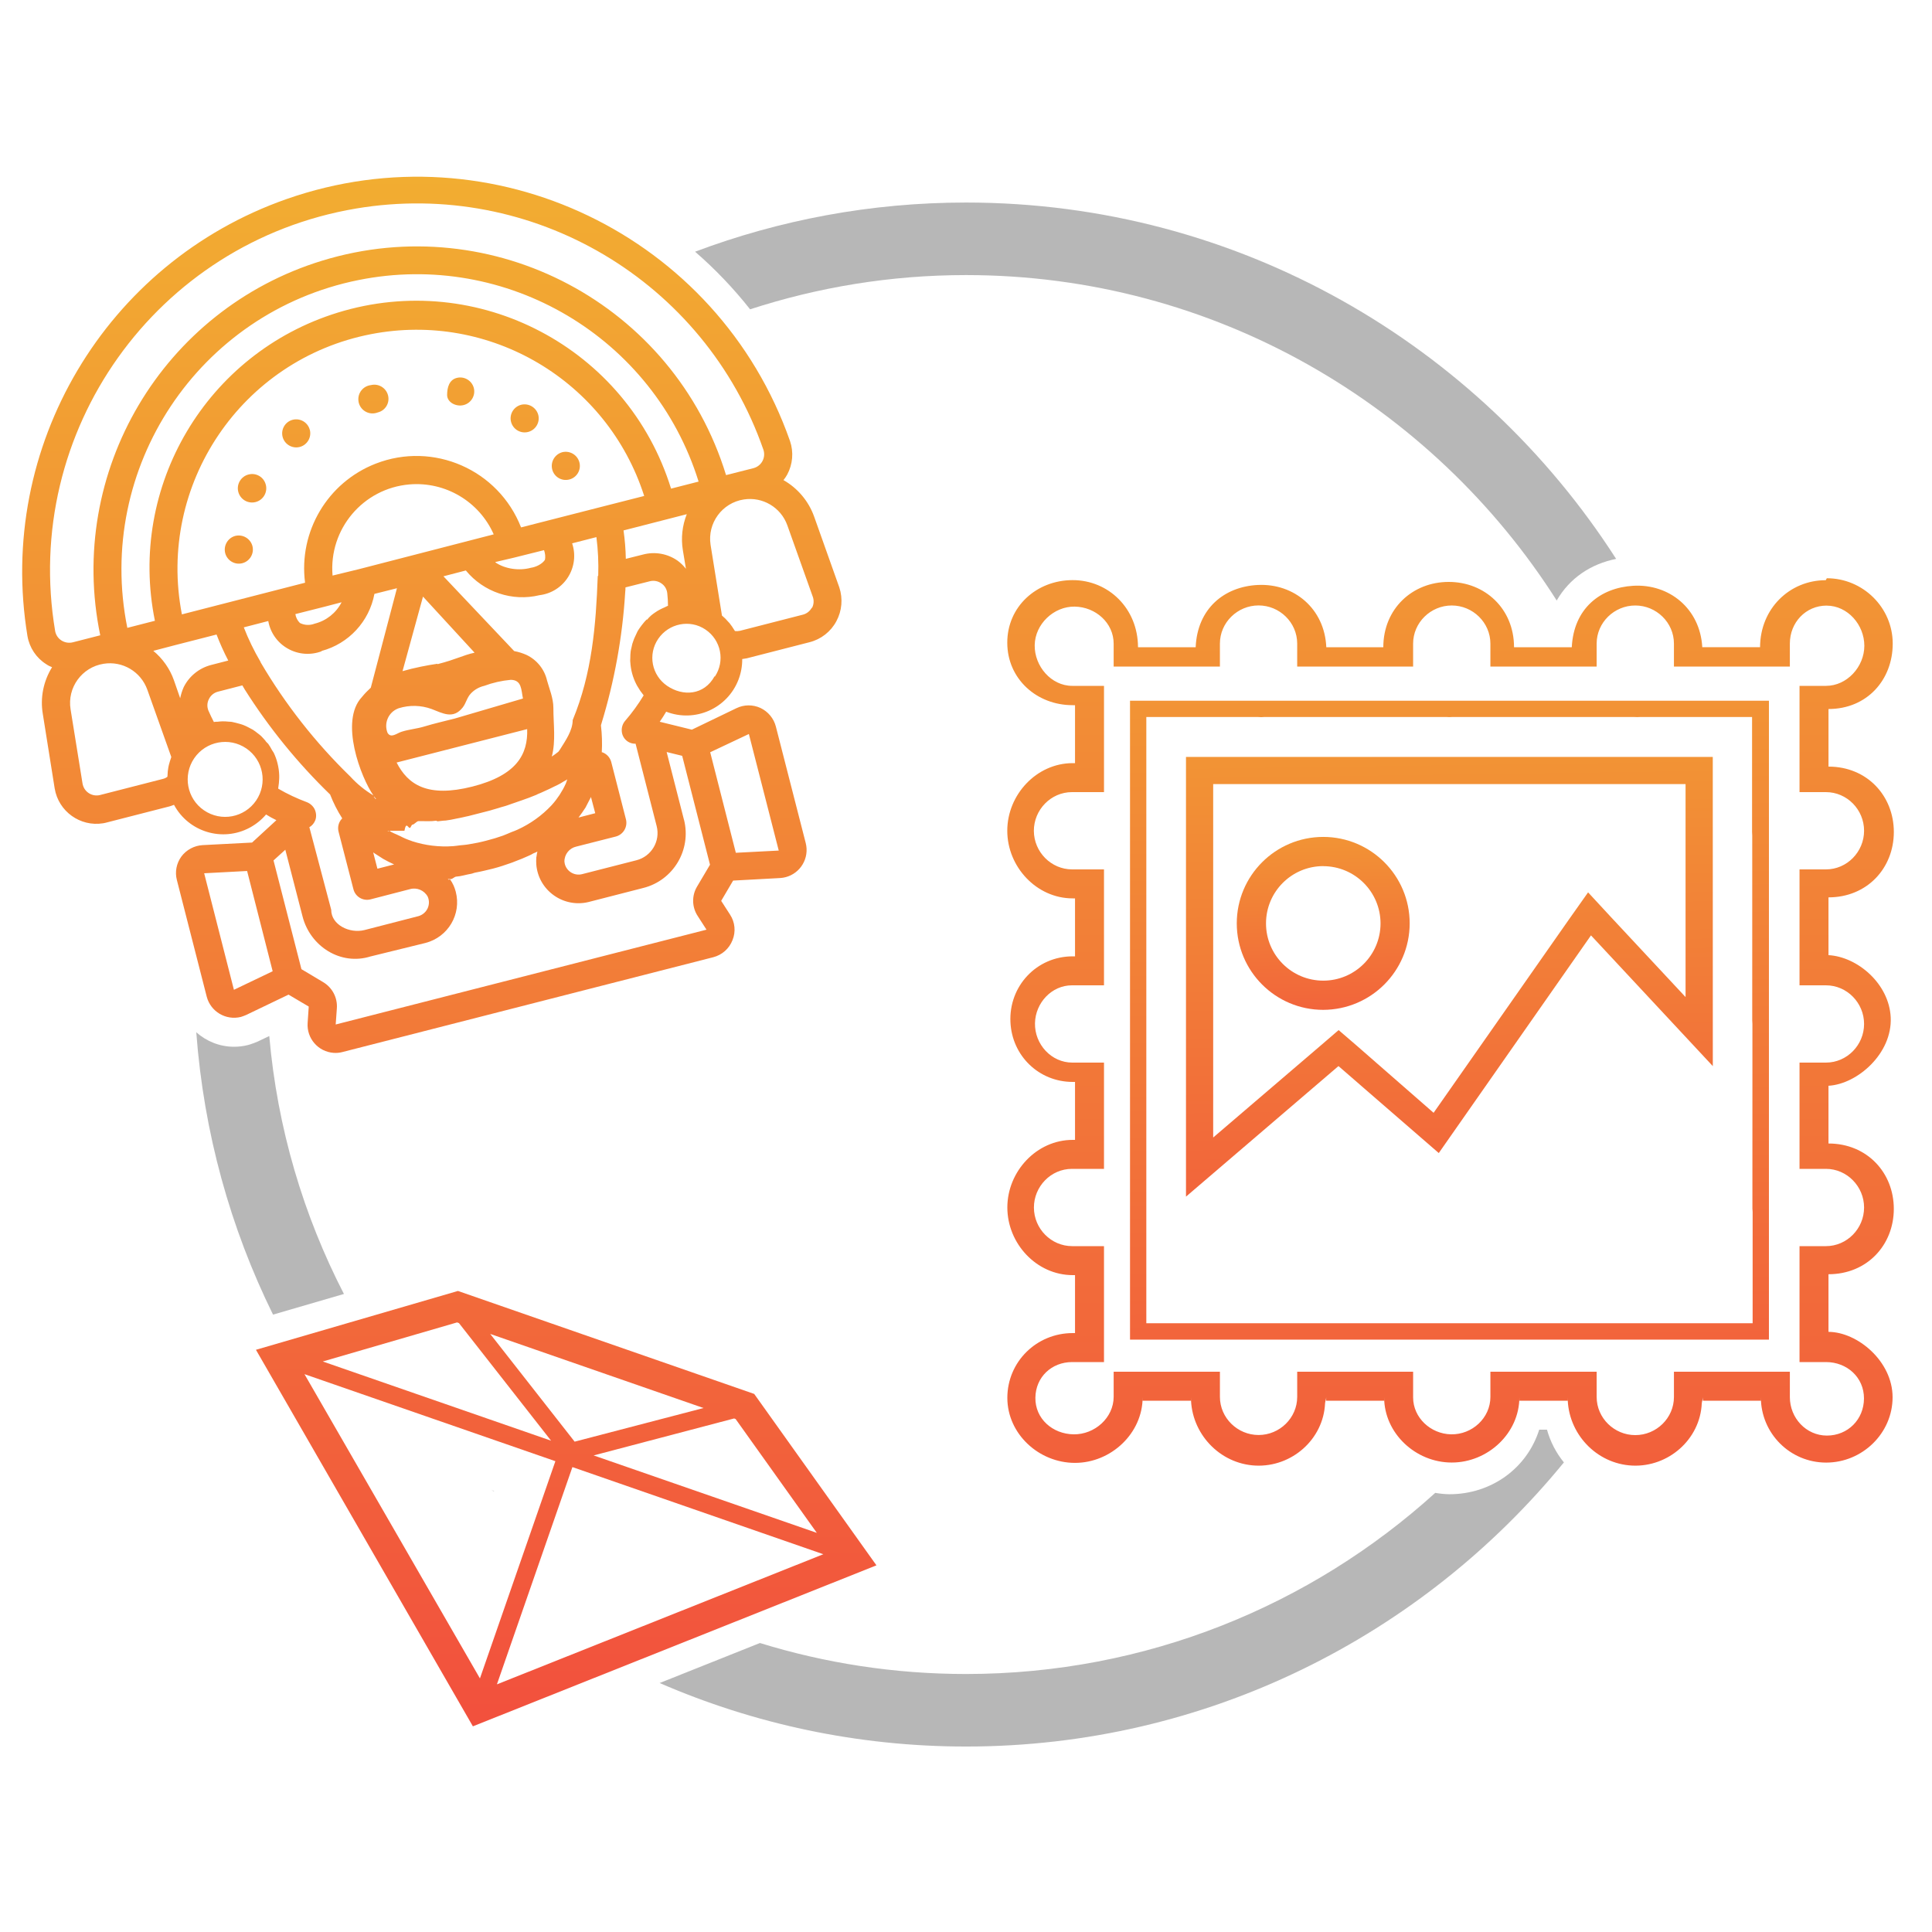
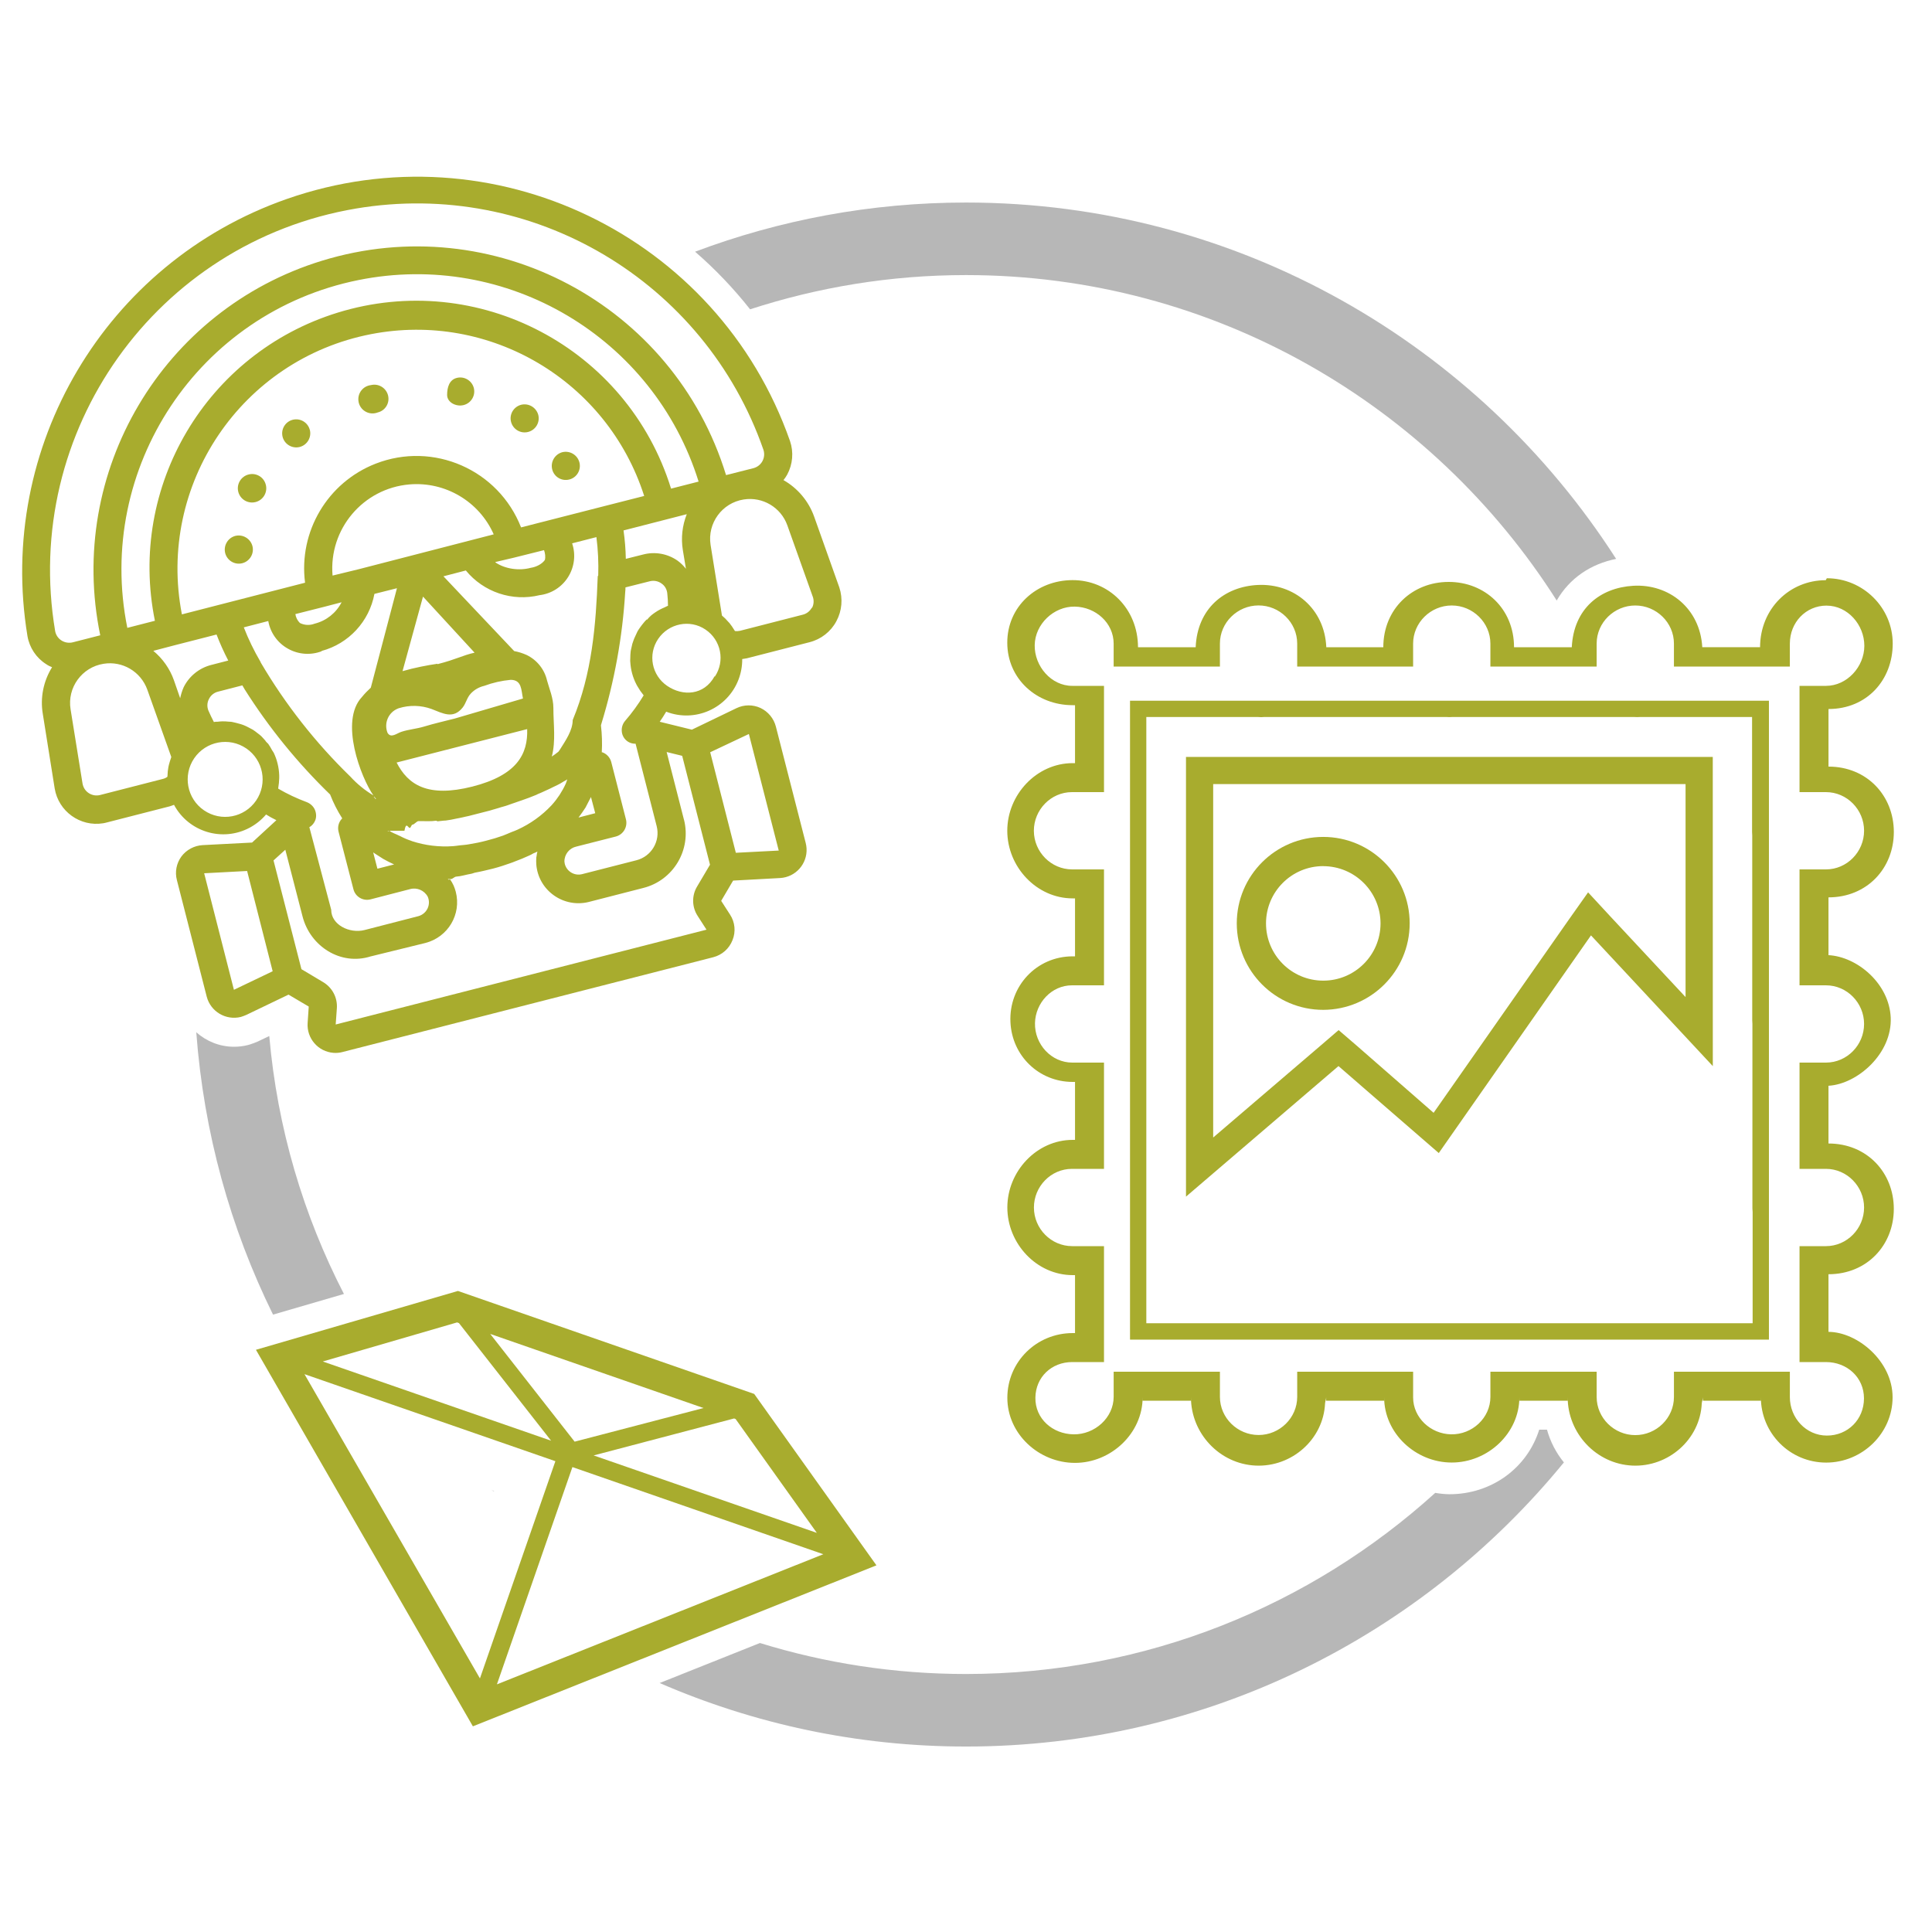
<svg xmlns="http://www.w3.org/2000/svg" version="1.1" id="Layer_1" x="0px" y="0px" width="200px" height="200px" viewBox="0 0 200 200" enable-background="new 0 0 200 200" xml:space="preserve">
  <path id="Path_94" opacity="0.5" fill="#CFCFCF" enable-background="new    " d="M50.891,154.233l0.223,0.213l0.04-0.121  L50.891,154.233z" />
  <linearGradient id="Path_98_1_" gradientUnits="userSpaceOnUse" x1="-2291.981" y1="471.394" x2="-2292.098" y2="478.488" gradientTransform="matrix(22.481 0 0 -22.479 51677.344 10778.758)">
-     <stop offset="0" style="stop-color:#F2453F" />
-     <stop offset="1" style="stop-color:#F2B730" />
+     <stop offset="0" style="stop-color:#a8ac2e" />
+     <stop offset="1" style="stop-color:#a8ac2e" />
  </linearGradient>
  <path id="Path_98" fill="url(#Path_98_1_)" d="M183.119,138.678h-66.14V72.541h66.14V138.678z M118.667,136.982h62.765v-11.504  c0-0.15-0.023-0.265-0.023-0.368c0-0.108,0-0.229,0-0.327v-18.791c0-0.154-0.018-0.265-0.018-0.373c0-0.115,0-0.207,0-0.316v-18.81  c0-0.155-0.017-0.265-0.017-0.362c0-0.104,0-0.218,0-0.333V74.222h-11.528c-0.247,0.017-0.499,0.017-0.746,0h-18.698  c-0.241,0.02-0.479,0.02-0.72,0H130.92c-0.246,0.026-0.494,0.026-0.735,0h-11.518V136.982z" />
  <linearGradient id="Path_99_1_" gradientUnits="userSpaceOnUse" x1="-2270.452" y1="465.828" x2="-2270.57" y2="472.93" gradientTransform="matrix(18.537 0 0 -15.471 42238.445 7360.744)">
-     <stop offset="0" style="stop-color:#F2453F" />
-     <stop offset="1" style="stop-color:#F2B730" />
+     <stop offset="0" style="stop-color:#a8ac2e" />
+     <stop offset="1" style="stop-color:#a8ac2e" />
  </linearGradient>
  <path id="Path_99" fill="url(#Path_99_1_)" d="M174.489,81.167v22.05l-7.74-8.299l-2.351-2.541l-2.011,2.846l-13.981,19.975  l-7.987-6.976l-1.845-1.587l-1.839,1.581l-11.147,9.539V81.167H174.489z M177.306,78.355h-54.533v45.52l15.785-13.515l10.383,9.004  l15.757-22.534l12.612,13.534L177.306,78.355z" />
  <linearGradient id="Path_100_1_" gradientUnits="userSpaceOnUse" x1="-2020.72" y1="438.268" x2="-2020.838" y2="445.365" gradientTransform="matrix(6.084 0 0 -6.084 12431.385 2782.775)">
-     <stop offset="0" style="stop-color:#F2453F" />
-     <stop offset="1" style="stop-color:#F2B730" />
+     <stop offset="0" style="stop-color:#a8ac2e" />
+     <stop offset="1" style="stop-color:#a8ac2e" />
  </linearGradient>
  <path id="Path_100" fill="url(#Path_100_1_)" d="M136.983,104.539c-4.943,0.005-8.948-4.007-8.953-8.949  c0-4.942,4.004-8.948,8.946-8.953c4.941,0,8.953,4.005,8.953,8.947c0,0.006,0,0.006,0,0.012  C145.919,100.532,141.918,104.525,136.983,104.539z M136.983,89.66c-3.27,0-5.926,2.653-5.926,5.93c0,3.275,2.656,5.926,5.926,5.926  c3.274,0,5.924-2.65,5.93-5.92c-0.006-3.275-2.655-5.924-5.93-5.931V89.66z" />
  <g>
    <linearGradient id="SVGID_1_" gradientUnits="userSpaceOnUse" x1="150.161" y1="198" x2="150.161" y2="0.855">
-       <stop offset="0" style="stop-color:#F2453F" />
-       <stop offset="1" style="stop-color:#F2B730" />
+       <stop offset="0" style="stop-color:#a8ac2e" />
+       <stop offset="1" style="stop-color:#a8ac2e" />
    </linearGradient>
    <path fill="url(#SVGID_1_)" d="M196.049,86.125c0-3.735-2.763-6.767-6.763-6.767v-5.961c4,0,6.648-3.031,6.648-6.77   c0-3.735-3.085-6.767-6.82-6.767l-0.116,0.202c-3.729,0-6.785,2.937-6.797,6.937h-5.982c-0.224-4-3.425-6.577-7.154-6.359   C165.641,60.846,162.909,63,162.71,67h-5.978c0-4-3.034-6.766-6.769-6.76c-3.735,0-6.76,2.76-6.764,6.76h-5.901   c-0.172-4-3.339-6.618-7.074-6.445c-3.487,0.164-6.28,2.445-6.448,6.445h-5.97c-0.007-4-3.045-6.954-6.78-6.946   c-3.734,0.009-6.764,2.749-6.753,6.489c0.007,3.73,3.035,6.457,6.764,6.457h0.249v6h-0.243c-3.734,0-6.77,3.263-6.77,6.999   c0,3.742,3.035,7.001,6.77,7.001h0.243v6h-0.243c-3.734,0-6.62,3.084-6.442,6.814c0.162,3.492,2.954,6.186,6.442,6.186h0.243v6   h-0.243c-3.734,0-6.763,3.262-6.763,6.998c0,3.74,3.028,7.002,6.763,7.002h0.243v6h-0.243c-3.734,0-6.763,2.966-6.763,6.705   c0,3.736,3.266,6.732,7,6.732c3.74,0,7.006-3.06,7.006-6.796V145h5v-0.358c0,3.736,2.961,6.902,6.695,7.075   c3.736,0.172,7.019-2.713,7.189-6.441c0.013-0.214,0.115-0.426,0.115-0.634V145h6v-0.358c0,3.736,3.268,6.765,7.002,6.759   c3.735,0,6.998-3.029,6.998-6.759V145h5v-0.358c0,3.736,2.958,6.902,6.693,7.075c3.734,0.172,7.02-2.713,7.189-6.441   c0.012-0.214,0.117-0.426,0.117-0.634V145h6v-0.358c0,3.736,3.02,6.765,6.762,6.765c3.734,0,6.874-3.028,6.874-6.765   c0-3.729-3.636-6.756-6.636-6.769v-5.965c4,0,6.763-3.027,6.763-6.769c0-3.735-2.763-6.764-6.763-6.764v-5.977   c3-0.172,6.614-3.344,6.442-7.073c-0.161-3.495-3.442-6.283-6.442-6.449v-5.981C193.286,92.896,196.049,89.867,196.049,86.125z    M189.022,102c2.178,0,3.947,1.815,3.947,4c0,2.184-1.77,4-3.947,4h-2.736v11h2.736c2.178,0,3.947,1.822,3.947,4   c0,2.182-1.77,4-3.947,4h-2.736v12h2.736c2.178,0,3.942,1.586,3.936,3.764c-0.005,2.178-1.667,3.847-3.844,3.847   c-2.149-0.006-3.828-1.824-3.828-3.979V142h-12v2.62c0,2.177-1.824,3.947-4.008,3.942c-2.17,0-3.992-1.766-3.992-3.942V142h-11   v2.607c0,2.185-1.894,3.92-4.077,3.874c-2.104-0.041-3.923-1.718-3.923-3.816V142h-12v2.604c0,2.177-1.816,3.947-3.998,3.947   c-2.18,0-4.002-1.771-4.002-3.947V142h-11v2.59c0,2.18-1.963,3.92-4.141,3.892c-2.18-0.028-3.996-1.618-3.962-3.795   c0.029-2.133,1.676-3.687,3.813-3.687h3.289v-12h-3.295c-2.178,0-3.953-1.806-3.959-3.989c-0.006-2.178,1.752-4.011,3.937-4.011   h3.317v-11h-3.278c-2.184,0-3.912-1.905-3.866-4.083c0.045-2.104,1.725-3.917,3.827-3.917h3.317V90h-3.295   c-2.178,0-3.953-1.803-3.965-3.986C107.02,83.831,108.784,82,110.969,82h3.317V71h-3.203h-0.086c-2.178,0-3.919-2.036-3.885-4.214   s1.971-4.024,4.146-3.99c2.156,0.035,4.027,1.683,4.027,3.834V69h11v-2.378c0-2.179,1.822-3.948,4-3.948c2.184,0,4,1.769,4,3.948   V69h12v-2.37c0-2.18,1.818-3.951,3.998-3.951c2.184,0,4.002,1.771,4.002,3.951V69h11v-2.378c0-2.179,1.821-3.942,3.999-3.942   s4.001,1.764,4.001,3.942V69h12v-2.378c0-2.176,1.641-3.934,3.818-3.931l-0.01,0.003c2.179,0.006,3.903,1.983,3.903,4.161   C192.991,69.027,191.2,71,189.027,71h-2.741v11h2.736c2.178,0,3.947,1.813,3.947,3.998c0,2.183-1.77,4.002-3.947,4.002h-2.736v12   H189.022z" />
    <linearGradient id="SVGID_2_" gradientUnits="userSpaceOnUse" x1="44.703" y1="198" x2="44.703" y2="0.855">
-       <stop offset="0" style="stop-color:#F2453F" />
-       <stop offset="1" style="stop-color:#F2B730" />
+       <stop offset="0" style="stop-color:#a8ac2e" />
+       <stop offset="1" style="stop-color:#a8ac2e" />
    </linearGradient>
    <path fill="url(#SVGID_2_)" d="M31.961,104.199l-0.115,1.7c-0.109,1.594,1.091,2.977,2.684,3.092   c0.315,0.023,0.626-0.005,0.925-0.086l38.387-9.815c0.908-0.236,1.649-0.891,1.988-1.771c0.356-0.868,0.258-1.862-0.259-2.644   l-0.914-1.419l1.235-2.098l4.867-0.264c1.599-0.093,2.822-1.46,2.736-3.063c-0.012-0.189-0.041-0.374-0.086-0.557L80.317,75.21   c-0.219-0.844-0.806-1.549-1.593-1.922c-0.792-0.365-1.706-0.356-2.488,0.023l-4.613,2.224l-3.327-0.819   c0.24-0.331,0.447-0.681,0.667-1.042c2.975,1.155,6.326-0.322,7.48-3.305c0.265-0.685,0.397-1.414,0.392-2.146   c0.154-0.018,0.292-0.044,0.465-0.073l6.505-1.669c1.188-0.301,2.202-1.091,2.776-2.174c0.58-1.074,0.688-2.338,0.304-3.5   l-2.608-7.335c-0.574-1.598-1.701-2.937-3.172-3.772c0.144-0.178,0.275-0.368,0.386-0.569c0.573-1.068,0.683-2.322,0.292-3.471   C74.307,24.345,50.964,13.134,29.655,20.61C10.924,27.185-0.386,46.263,2.843,65.847c0.207,1.2,0.908,2.258,1.938,2.907   c0.189,0.132,0.396,0.235,0.609,0.316c-0.897,1.442-1.241,3.161-0.959,4.833l1.229,7.712c0.391,2.379,2.644,4,5.022,3.609   c0.127-0.023,0.247-0.046,0.367-0.081l6.523-1.672c0.149-0.041,0.292-0.104,0.441-0.156c1.512,2.816,5.022,3.879,7.844,2.362   c0.638-0.345,1.213-0.805,1.686-1.362c0.343,0.218,0.7,0.413,1.068,0.591l-2.518,2.316l-5.12,0.265   c-0.868,0.051-1.673,0.482-2.194,1.176c-0.513,0.702-0.69,1.598-0.467,2.443l3.087,12.063c0.402,1.551,1.977,2.487,3.534,2.104   c0.184-0.058,0.373-0.127,0.545-0.202l4.391-2.108L31.961,104.199z M77.523,75.983l3.092,12.067l-4.442,0.23l-2.654-10.407   L77.523,75.983z M73.996,70.051C73.99,70.057,73.984,70,73.984,70h-0.006c-1.097,2-3.293,2.1-4.908,1.004   c-1.608-1.098-2.028-3.26-0.931-4.872c1.094-1.604,3.276-2.046,4.884-0.966C74.646,66.252,75.082,68.43,73.996,70.051z    M16.036,64.263l-2.855,0.732C9.843,48.449,20.555,32.33,37.098,28.994c15.349-3.097,30.562,5.914,35.221,20.86l-2.851,0.729   c-4.511-14.567-19.975-22.721-34.541-18.21C21.37,36.574,13.204,50.359,16.036,64.263z M70.686,56.936l0.322,1.945   c-0.247-0.316-0.534-0.598-0.862-0.839c-1.045-0.733-2.362-0.965-3.598-0.632l-1.763,0.442c-0.019-0.985-0.099-1.968-0.237-2.942   l6.546-1.681C70.629,54.405,70.485,55.687,70.686,56.936z M38.409,34.591c12.308-2.388,24.455,4.81,28.277,16.751l-4.183,1.065   l-8.563,2.189c-2.338-5.979-9.079-8.933-15.061-6.594c-4.971,1.942-7.982,7.025-7.299,12.321L18.83,63.6   C16.227,50.182,24.99,37.195,38.409,34.591z M59.286,74.54v-0.011c0,1.086-0.73,2.121-1.327,3.075   c-0.059,0.069-0.097,0.152-0.153,0.213c-0.23,0.178-0.44,0.344-0.683,0.5c0.426-1.632,0.163-3.345,0.163-5v-0.034   c0-1.023-0.432-2.006-0.655-2.833c-0.265-1.161-1.05-2.135-2.118-2.649c-0.414-0.185-0.844-0.319-1.285-0.402l-7.323-7.74   l2.319-0.604c1.839,2.246,4.811,3.242,7.631,2.557c1.223-0.148,2.31-0.841,2.959-1.884c0.65-1.04,0.805-2.315,0.414-3.482   l2.512-0.644c0.172,1.315,0.229,2.643,0.189,3.971c-0.012,0.028-0.052,0.061-0.052,0.092C61.693,64.714,61.286,69.719,59.286,74.54   z M61.618,84.183l-1.73,0.448c0.253-0.339,0.506-0.689,0.729-1.04c0.134-0.258,0.254-0.494,0.375-0.729   c0.045-0.109,0.126-0.207,0.166-0.316l0.017-0.045L61.618,84.183z M40.115,75.857c-0.391-0.995,0.091-2.119,1.086-2.512   c0.029-0.011,0.057-0.022,0.092-0.034c1.103-0.339,2.287-0.311,3.374,0.081c1.171,0.451,2.251,1.091,3.233-0.156   c0.346-0.442,0.438-1.022,0.835-1.437c0.372-0.401,0.861-0.678,1.396-0.801c0.885-0.33,1.81-0.537,2.747-0.623   c1.149,0.022,1.068,1.028,1.259,1.936l-7.045,2.068c-1.052,0.271-2.127,0.511-3.179,0.831c-0.775,0.238-1.598,0.296-2.351,0.543   C41.064,75.911,40.471,76.465,40.115,75.857z M40.261,86l-0.012,0.062c-0.063-0.044-0.115-0.058-0.167-0.062H40.261z    M34.426,59.583c-0.407-4.804,3.154-9.027,7.959-9.436c3.712-0.313,7.219,1.764,8.724,5.169l-13.987,3.612L34.426,59.583z    M35.362,62.347c-0.569,1.109-1.586,1.918-2.798,2.217c-0.495,0.192-1.047,0.167-1.522-0.075c-0.248-0.247-0.414-0.569-0.466-0.918   l3.039-0.768L35.362,62.347z M41.67,69.478l2.119-7.717l5.339,5.804c-1.27,0.282-1.842,0.678-3.842,1.19v-0.043   C44.286,68.857,42.91,69.116,41.67,69.478z M54.573,75.477c0.086,2.581-1.046,4.771-5.672,5.949   c-4.632,1.171-6.666-0.19-7.844-2.489L54.573,75.477z M51.286,58.22v-0.04l1.904-0.447l3.129-0.782   c0.113,0.328,0.166,0.681,0.086,1.017c-0.311,0.443-0.93,0.735-1.459,0.811C53.745,59.106,52.286,58.904,51.286,58.22z    M27.771,64.289c0.214,1.212,0.961,2.265,2.036,2.862c1.062,0.6,2.339,0.701,3.481,0.27l0.006-0.035   c2.805-0.752,4.931-3.052,5.466-5.907l2.332-0.586L38.385,71.19c-0.327,0.299-0.639,0.621-0.919,0.966   c-2.351,2.498-0.092,8.363,1.188,10.186c-0.882-0.531-1.684-1.179-2.378-1.941c-3.609-3.505-6.735-7.481-9.286-11.82   c-0.023-0.032,0-0.046-0.029-0.081c-0.666-1.137-1.246-2.327-1.723-3.557L27.771,64.289z M38.713,82.557   c-0.049-0.013,0.008-0.039,0.054-0.064c0.059,0.076,0.117,0.153,0.17,0.208C38.639,82.684,38.995,82.614,38.713,82.557z    M38.685,88.274c0.097,0.075,0.195,0.127,0.292,0.195c0.23,0.143,0.449,0.294,0.701,0.448c0.356,0.201,0.736,0.396,1.121,0.569   l-1.729,0.442l-0.437-1.685L38.685,88.274z M40.334,86c0.143,0,0.281,0,0.448,0h0.293h0.511h0.281c0.185-1,0.374-0.277,0.558-0.294   c0.086,0,0.172-0.307,0.248-0.33C42.901,85.359,43.126,85,43.338,85H43.5c0.556,0,1.114,0.04,1.644-0.04l0.155,0.062l0.626-0.069   l0.212-0.011c0.173-0.023,0.352-0.052,0.524-0.081l0.229-0.046l0.46-0.094l0.212-0.04l0.397-0.085l0.218-0.052l0.322-0.068   l2.218-0.568l0.328-0.099l0.201-0.057l0.39-0.115l0.214-0.069l0.466-0.132l0.212-0.069c0.161-0.059,0.315-0.104,0.5-0.178   l0.206-0.069l0.593-0.207l0.138-0.046c0.517-0.173,1.039-0.374,1.557-0.586l0.156-0.081c0.2-0.075,0.396-0.166,0.586-0.253   c0.081-0.029,0.16-0.069,0.235-0.109c0.172-0.081,0.345-0.149,0.5-0.23l0.265-0.132c0.155-0.075,0.298-0.138,0.453-0.218   l0.265-0.138c0.133-0.086,0.271-0.16,0.401-0.241l0.26-0.144c0.022-0.023,0.052-0.047,0.081-0.064   c-0.042,0.15-0.093,0.293-0.15,0.437L58.55,81.16c-0.168,0.374-0.369,0.73-0.587,1.069c-0.017,0.034-0.04,0.069-0.062,0.098   c-0.23,0.346-0.482,0.678-0.765,0.989c-0.017,0.017-0.034,0.035-0.046,0.052c-0.993,1.058-2.189,1.914-3.512,2.517   c-0.188,0.092-0.425,0.173-0.631,0.253c-0.294,0.121-0.593,0.258-0.886,0.368c-0.552,0.196-1.115,0.368-1.735,0.523   c-0.58,0.154-1.172,0.275-1.764,0.368c-0.322,0.062-0.639,0.08-0.966,0.114c-0.218,0.023-0.46,0.07-0.673,0.081   c-1.453,0.109-2.912-0.069-4.292-0.522l-0.045-0.023c-0.421-0.138-0.806-0.305-1.174-0.5c-0.027-0.017-0.07-0.034-0.105-0.046   C41.015,86.343,40.489,86.179,40.334,86z M59.664,87.637l4.092-1.041c0.77-0.207,1.229-0.988,1.046-1.764l-1.528-5.957   c-0.127-0.465-0.472-0.839-0.925-1c-0.019-0.002-0.035-0.002-0.052,0c0.052-0.927,0.022-1.853-0.086-2.772   c0-0.047,0.021-0.087,0.028-0.126c1.366-4.448,2.2-9.036,2.482-13.678c0.018-0.16,0.028-0.333,0.028-0.493l2.512-0.632   c0.414-0.109,0.861-0.029,1.212,0.224c0.345,0.23,0.562,0.609,0.603,1.023c0.046,0.43,0.075,0.856,0.075,1.287   c-0.119,0.046-0.235,0.109-0.34,0.161c-0.16,0.071-0.321,0.138-0.471,0.218c-0.184,0.092-0.355,0.202-0.527,0.319   c-0.127,0.095-0.271,0.181-0.397,0.295c-0.16,0.139-0.305,0.293-0.437,0.455l-0.018-0.04c-0.12,0.109-0.234,0.232-0.334,0.362   c-0.125,0.144-0.252,0.316-0.367,0.477c-0.109,0.158-0.184,0.259-0.264,0.402c-0.092,0.19-0.173,0.368-0.259,0.558   c-0.069,0.141-0.132,0.29-0.179,0.442c-0.081,0.199-0.137,0.402-0.172,0.612c-0.029,0.158-0.081,0.295-0.098,0.445   c-0.029,0.242-0.04,0.482-0.04,0.73c0,0.126-0.023,0.252,0,0.391c0.046,0.811,0.259,1.598,0.632,2.316   c0.023,0.074,0.092,0.148,0.127,0.223c0.172,0.305,0.367,0.59,0.586,0.856c0,0.017,0.028,0.046,0.04,0.052   c-0.562,0.93-1.2,1.81-1.913,2.632c-0.254,0.292-0.38,0.673-0.356,1.057c0.04,0.759,0.672,1.345,1.431,1.316l2.184,8.534   c0.396,1.557-0.545,3.138-2.098,3.533l-5.644,1.443c-0.787,0.188-1.585-0.294-1.775-1.086c-0.017-0.076-0.028-0.149-0.034-0.225   C58.423,88.44,58.94,87.792,59.664,87.637z M81.501,54.371l2.614,7.335c0.166,0.402,0.143,0.859-0.063,1.241l-0.012-0.049   c-0.188,0.362-0.522,0.626-0.919,0.73L76.605,65.3c-0.168,0.035-0.345,0.043-0.519,0.029c-0.017-0.035-0.062-0.078-0.08-0.121   c-0.148-0.246-0.31-0.48-0.488-0.704l-0.161-0.17c-0.177-0.212-0.373-0.411-0.592-0.586l-0.029-0.028l-1.178-7.32   c-0.344-2.248,1.195-4.351,3.443-4.696C78.948,51.403,80.834,52.521,81.501,54.371z M6.36,66.3   c-0.339-0.215-0.573-0.563-0.649-0.959C2.229,44.653,16.175,25.07,36.863,21.587c18.268-3.071,36.086,7.488,42.171,24.986   c0.122,0.385,0.087,0.799-0.103,1.155c-0.194,0.365-0.535,0.632-0.937,0.738l-2.833,0.716   c-5.419-17.676-24.14-27.614-41.816-22.196c-16.515,5.063-26.468,21.863-22.968,38.78l-2.84,0.726   C7.136,66.593,6.711,66.524,6.36,66.3z M17.722,78.402c-0.092,0.259-0.173,0.522-0.242,0.787c-0.018,0.086-0.041,0.167-0.052,0.242   c-0.052,0.275-0.079,0.552-0.086,0.833c0,0.052,0,0.115-0.023,0.156c-0.136,0.103-0.293,0.173-0.453,0.212l-6.523,1.672   c-0.787,0.19-1.585-0.292-1.774-1.08c-0.012-0.035-0.018-0.069-0.023-0.098l-1.24-7.7c-0.363-2.247,1.171-4.356,3.418-4.712   c1.954-0.316,3.851,0.811,4.523,2.672l2.487,6.982L17.722,78.402z M19.015,71.136c-0.162,0.368-0.283,0.752-0.363,1.146   l-0.648-1.864c-0.42-1.188-1.161-2.239-2.133-3.043l2.236-0.586l4.31-1.103c0.35,0.919,0.759,1.821,1.212,2.694l-1.764,0.455   C20.622,69.153,19.583,69.992,19.015,71.136z M26.513,82.872c-1.211,1.771-3.625,2.224-5.396,1.012   c-1.769-1.207-2.217-3.625-1.011-5.392c1.213-1.768,3.621-2.221,5.39-1.015C27.267,78.687,27.719,81.103,26.513,82.872z    M28.34,77.931c-0.058-0.098-0.126-0.195-0.188-0.292c-0.115-0.225-0.248-0.44-0.391-0.644c-0.063-0.058-0.167-0.155-0.259-0.264   l-0.018-0.045c-0.138-0.165-0.293-0.322-0.442-0.483c-0.121-0.107-0.241-0.208-0.367-0.296c-0.162-0.132-0.329-0.256-0.501-0.368   c-0.148-0.087-0.293-0.153-0.425-0.225c-0.179-0.1-0.367-0.186-0.559-0.261c-0.148-0.058-0.31-0.104-0.465-0.145   c-0.189-0.057-0.391-0.1-0.592-0.148c-0.2-0.053-0.327-0.043-0.488-0.056c-0.2-0.025-0.408-0.034-0.609-0.031   c-0.172,0.006-0.345,0.017-0.511,0.04c-0.133-0.006-0.259,0.006-0.385,0.029c-0.213-0.403-0.391-0.79-0.563-1.177   c-0.16-0.389-0.144-0.829,0.052-1.199c0.184-0.382,0.528-0.664,0.942-0.766l2.517-0.65l0.241,0.413   c2.506,3.966,5.477,7.621,8.844,10.884c0.339,0.868,0.758,1.695,1.259,2.478c-0.012,0.017-0.028,0.028-0.046,0.034   c-0.334,0.357-0.459,0.862-0.339,1.334l1.54,5.958c0.195,0.776,0.982,1.248,1.764,1.052l4.08-1.056   c0.719-0.208,1.482,0.114,1.844,0.77c0.179,0.396,0.168,0.844-0.017,1.235c-0.188,0.386-0.533,0.673-0.942,0.787l-5.575,1.437   c-1.552,0.396-3.454-0.54-3.454-2.091c0-0.007,0-0.007,0-0.007l-2.263-8.551c0.292-0.155,0.491-0.413,0.618-0.724   c0.133-0.362,0.096-0.759-0.059-1.109c-0.166-0.351-0.47-0.62-0.832-0.759c-1.018-0.379-2.009-0.844-2.945-1.39   c0.006-0.023,0.003-0.045-0.003-0.069c0.057-0.339,0.09-0.678,0.102-1.023c-0.006-0.086-0.006-0.178,0-0.264   c-0.012-0.426-0.069-0.845-0.173-1.259C28.64,78.649,28.506,78.282,28.34,77.931z M24.215,102.464L21.135,90.4l4.446-0.235   l2.645,10.378L24.215,102.464z M29.536,87.964l1.781,6.895C32.11,97.973,35.276,100,38.391,99h0.012l5.637-1.385   c2.345-0.607,3.747-2.969,3.139-5.308c-0.059-0.224-0.133-0.433-0.225-0.646c-0.104-0.224-0.224-0.435-0.368-0.636   c-0.04-0.063-0.079,0.116-0.148,0.03c-0.03-0.039-0.066-0.051-0.104-0.056c0.107,0,0.211,0,0.34,0c0.178,0,0.361-0.233,0.546-0.251   c0.506-0.029,1.022-0.208,1.551-0.294c0.139-0.02,0.293-0.101,0.449-0.128c0.587-0.104,1.189-0.254,1.839-0.414   c0.648-0.167,1.229-0.366,1.786-0.562c0.149-0.052,0.3-0.104,0.432-0.163c0.505-0.188,0.988-0.382,1.431-0.589   c0.172-0.069,0.34-0.157,0.5-0.254c0.138-0.052,0.293-0.122,0.426-0.19c-0.035,0.12-0.059,0.246-0.075,0.371   c0,0.081-0.028,0.156-0.041,0.237c-0.017,0.246-0.017,0.5,0,0.74c0.104,1.282,0.771,2.441,1.816,3.183   c1.046,0.748,2.368,0.996,3.614,0.686l5.638-1.448c3.115-0.782,5.005-3.943,4.224-7.058l-0.006-0.005l-0.012-0.047l-1.78-6.964   l1.607,0.394l2.88,11.272l-1.334,2.253c-0.568,0.942-0.546,2.132,0.058,3.052l0.914,1.42l-38.386,9.815l0.12-1.673   c0.08-1.103-0.471-2.148-1.419-2.712l-2.247-1.341l-2.89-11.257L29.536,87.964z" />
    <linearGradient id="SVGID_3_" gradientUnits="userSpaceOnUse" x1="24.722" y1="198" x2="24.722" y2="0.855">
-       <stop offset="0" style="stop-color:#F2453F" />
-       <stop offset="1" style="stop-color:#F2B730" />
+       <stop offset="0" style="stop-color:#a8ac2e" />
+       <stop offset="1" style="stop-color:#a8ac2e" />
    </linearGradient>
    <path fill="url(#SVGID_3_)" d="M25.082,58.304c0.78-0.201,1.247-0.994,1.052-1.77c-0.207-0.782-0.995-1.247-1.776-1.059   c-0.775,0.208-1.241,1-1.046,1.782C23.513,58.034,24.306,58.504,25.082,58.304z" />
    <linearGradient id="SVGID_4_" gradientUnits="userSpaceOnUse" x1="26.093" y1="198" x2="26.093" y2="0.855">
-       <stop offset="0" style="stop-color:#F2453F" />
-       <stop offset="1" style="stop-color:#F2B730" />
+       <stop offset="0" style="stop-color:#a8ac2e" />
+       <stop offset="1" style="stop-color:#a8ac2e" />
    </linearGradient>
    <path fill="url(#SVGID_4_)" d="M26.438,51.977c0.787-0.189,1.275-0.982,1.085-1.775c-0.005-0.012-0.005-0.023-0.011-0.035   c-0.195-0.775-0.988-1.246-1.764-1.052c-0.788,0.19-1.276,0.988-1.087,1.775C24.853,51.684,25.645,52.167,26.438,51.977z" />
    <linearGradient id="SVGID_5_" gradientUnits="userSpaceOnUse" x1="30.665" y1="198" x2="30.665" y2="0.855">
-       <stop offset="0" style="stop-color:#F2453F" />
-       <stop offset="1" style="stop-color:#F2B730" />
+       <stop offset="0" style="stop-color:#a8ac2e" />
+       <stop offset="1" style="stop-color:#a8ac2e" />
    </linearGradient>
    <path fill="url(#SVGID_5_)" d="M31.024,46.271c0.775-0.201,1.245-0.988,1.052-1.77l-0.007-0.006   c-0.201-0.771-0.988-1.235-1.764-1.041c-0.775,0.196-1.247,0.988-1.052,1.764C29.454,46,30.247,46.465,31.024,46.271z" />
    <linearGradient id="SVGID_6_" gradientUnits="userSpaceOnUse" x1="38.653" y1="198" x2="38.653" y2="0.855">
-       <stop offset="0" style="stop-color:#F2453F" />
-       <stop offset="1" style="stop-color:#F2B730" />
+       <stop offset="0" style="stop-color:#a8ac2e" />
+       <stop offset="1" style="stop-color:#a8ac2e" />
    </linearGradient>
    <path fill="url(#SVGID_6_)" d="M38.725,42.788c0.137-0.017,0.27-0.045,0.396-0.097c0.771-0.189,1.241-0.971,1.052-1.747   c0-0.005,0-0.011-0.005-0.022c-0.202-0.776-0.989-1.247-1.765-1.058c-0.811,0.093-1.391,0.817-1.299,1.627   C37.189,42.294,37.92,42.88,38.725,42.788z" />
    <linearGradient id="SVGID_7_" gradientUnits="userSpaceOnUse" x1="58.573" y1="198" x2="58.573" y2="0.855">
-       <stop offset="0" style="stop-color:#F2453F" />
-       <stop offset="1" style="stop-color:#F2B730" />
+       <stop offset="0" style="stop-color:#a8ac2e" />
+       <stop offset="1" style="stop-color:#a8ac2e" />
    </linearGradient>
    <path fill="url(#SVGID_7_)" d="M58.933,49.638c0.777-0.195,1.249-0.988,1.048-1.77c-0.202-0.776-0.989-1.247-1.771-1.057   c-0.775,0.212-1.241,1-1.046,1.781C57.358,49.374,58.153,49.839,58.933,49.638z" />
    <linearGradient id="SVGID_8_" gradientUnits="userSpaceOnUse" x1="54.312" y1="198" x2="54.312" y2="0.855">
-       <stop offset="0" style="stop-color:#F2453F" />
-       <stop offset="1" style="stop-color:#F2B730" />
+       <stop offset="0" style="stop-color:#a8ac2e" />
+       <stop offset="1" style="stop-color:#a8ac2e" />
    </linearGradient>
    <path fill="url(#SVGID_8_)" d="M54.682,44.713c0.776-0.207,1.235-0.994,1.04-1.764c-0.212-0.776-1-1.241-1.781-1.046   c-0.775,0.208-1.242,1-1.035,1.776C53.113,44.455,53.905,44.92,54.682,44.713z" />
    <linearGradient id="SVGID_9_" gradientUnits="userSpaceOnUse" x1="47.69" y1="198" x2="47.69" y2="0.855">
-       <stop offset="0" style="stop-color:#F2453F" />
-       <stop offset="1" style="stop-color:#F2B730" />
+       <stop offset="0" style="stop-color:#a8ac2e" />
+       <stop offset="1" style="stop-color:#a8ac2e" />
    </linearGradient>
    <path fill="url(#SVGID_9_)" d="M48.001,41.932c0.776-0.201,1.248-0.994,1.047-1.77c-0.201-0.77-0.994-1.241-1.766-1.04   c-0.774,0.196-0.996,0.983-0.996,1.758c0,0.007,0,0.007,0,0.007C46.286,41.662,47.226,42.133,48.001,41.932z" />
    <linearGradient id="SVGID_10_" gradientUnits="userSpaceOnUse" x1="58.612" y1="198" x2="58.612" y2="0.855">
-       <stop offset="0" style="stop-color:#F2453F" />
-       <stop offset="1" style="stop-color:#F2B730" />
+       <stop offset="0" style="stop-color:#a8ac2e" />
+       <stop offset="1" style="stop-color:#a8ac2e" />
    </linearGradient>
    <path fill="url(#SVGID_10_)" d="M47.407,133.639l-20.912,6.091l22.458,38.979l41.776-16.665l-12.654-17.745L47.407,133.639z    M72.829,145.758l-13.343,3.482l-8.74-11.153L72.829,145.758z M47.315,136.896l0.195,0.069l9.539,12.176l-23.635-8.2   L47.315,136.896z M31.518,142.252l25.975,9.01l-7.81,22.486L31.518,142.252z M51.441,174.363l7.815-22.491l25.974,9.021   L51.441,174.363z M61.452,150.665l14.543-3.827l0.155,0.058l8.407,11.785L61.452,150.665z" />
  </g>
  <g>
    <path opacity="0.5" fill="#707070" enable-background="new    " d="M77.65,32.021c7.044-2.291,14.552-3.545,22.35-3.545   c25.696,0,48.292,13.46,61.149,33.688c1.354-2.341,3.547-3.784,6.153-4.307C153.081,35.694,128.238,20.966,100,20.966   c-9.866,0-19.313,1.808-28.046,5.09C74.028,27.855,75.937,29.851,77.65,32.021z" />
    <path opacity="0.5" fill="#707070" enable-background="new    " d="M160.143,148h-0.804c-1.267,4-4.955,6.682-9.295,6.682   c-0.496-0.005-0.985-0.06-1.469-0.14c-12.856,11.646-29.9,18.75-48.575,18.75c-7.421,0-14.584-1.126-21.33-3.208l-10.384,4.142   c9.729,4.222,20.449,6.575,31.714,6.575c24.932,0,47.226-11.475,61.895-29.413C161.102,150.415,160.499,149.274,160.143,148z" />
    <path opacity="0.5" fill="#707070" enable-background="new    " d="M35.604,133.951c-4.194-8.133-6.893-17.152-7.729-26.703   l-1.195,0.572c-0.268,0.117-0.562,0.227-0.849,0.316l-0.181,0.051c-0.466,0.114-0.944,0.173-1.423,0.173   c-1.484,0-2.854-0.566-3.909-1.499c0.774,10.422,3.543,20.293,7.946,29.228L35.604,133.951z" />
  </g>
</svg>
